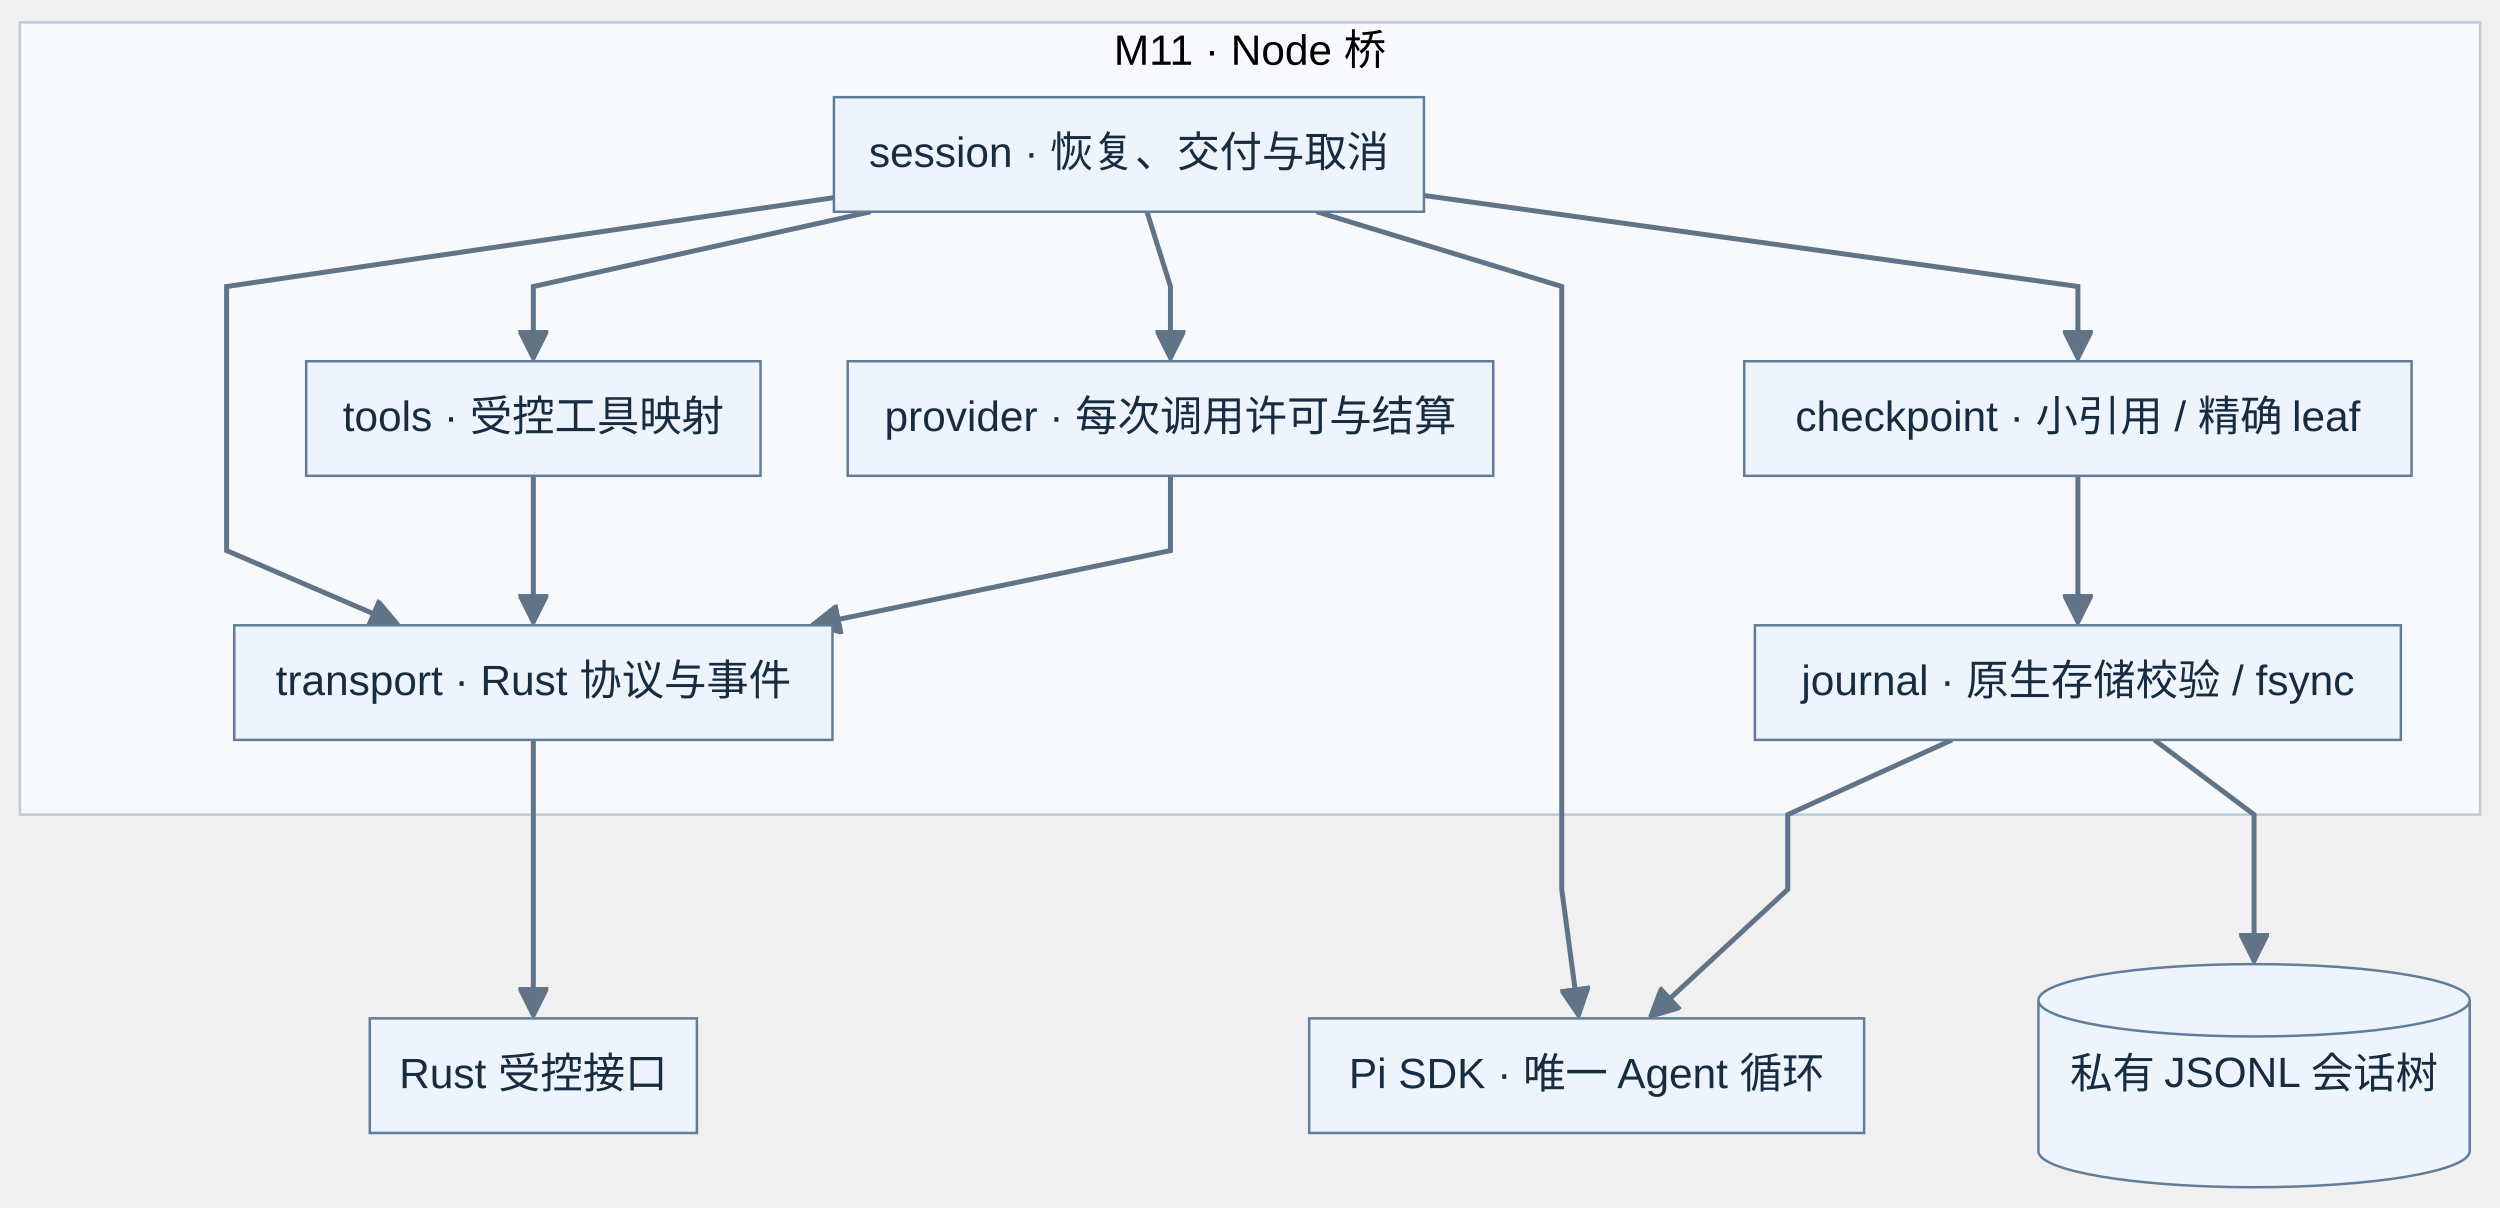
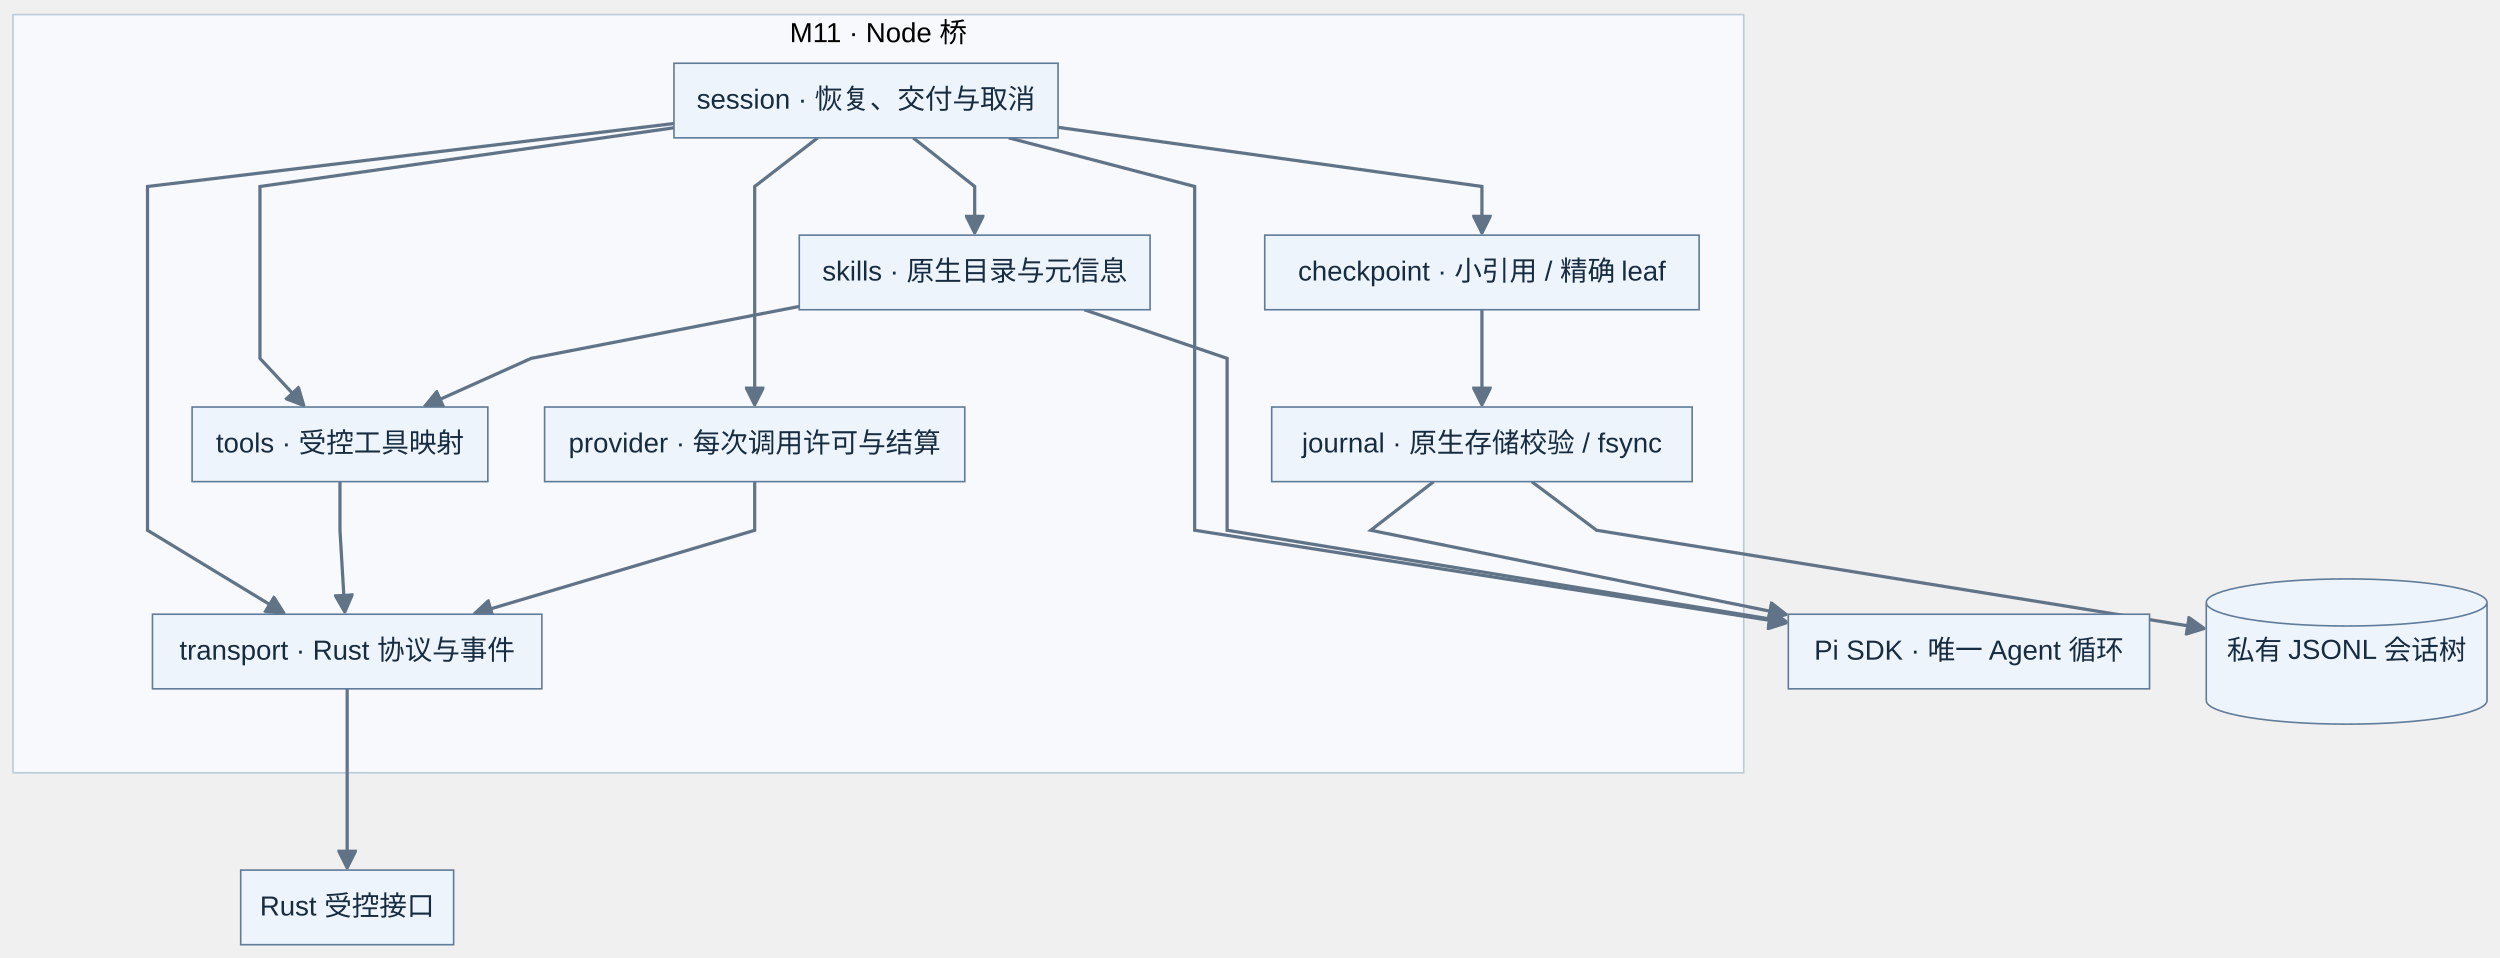
- <svg xmlns="http://www.w3.org/2000/svg" aria-roledescription="flowchart-v2" role="graphics-document document" viewBox="-8 -9 1003.508 484.553" height="484.553" width="1003.508" id="diagramS11">
+ <svg xmlns="http://www.w3.org/2000/svg" aria-roledescription="flowchart-v2" role="graphics-document document" viewBox="-8 -9 1541.674 590.553" height="590.553" width="1541.674" id="diagramS11">
  <style>#diagramS11{font-family:PingFang SC,Microsoft YaHei,Arial,sans-serif;font-size:17px;fill:#172c40;}#diagramS11 .error-icon{fill:#ffffff;}#diagramS11 .error-text{fill:#000000;stroke:#000000;}#diagramS11 .edge-thickness-normal{stroke-width:2px;}#diagramS11 .edge-thickness-thick{stroke-width:3.5px;}#diagramS11 .edge-pattern-solid{stroke-dasharray:0;}#diagramS11 .edge-pattern-dashed{stroke-dasharray:3;}#diagramS11 .edge-pattern-dotted{stroke-dasharray:2;}#diagramS11 .marker{fill:#617387;stroke:#617387;}#diagramS11 .marker.cross{stroke:#617387;}#diagramS11 svg{font-family:PingFang SC,Microsoft YaHei,Arial,sans-serif;font-size:17px;}#diagramS11 .label{font-family:PingFang SC,Microsoft YaHei,Arial,sans-serif;color:#172c40;}#diagramS11 .cluster-label text{fill:#000000;}#diagramS11 .cluster-label span,#diagramS11 p{color:#000000;}#diagramS11 .label text,#diagramS11 span,#diagramS11 p{fill:#172c40;color:#172c40;}#diagramS11 .node rect,#diagramS11 .node circle,#diagramS11 .node ellipse,#diagramS11 .node polygon,#diagramS11 .node path{fill:#eef4fb;stroke:#607c99;stroke-width:1px;}#diagramS11 .flowchart-label text{text-anchor:middle;}#diagramS11 .node .katex path{fill:#000;stroke:#000;stroke-width:1px;}#diagramS11 .node .label{text-align:center;}#diagramS11 .node.clickable{cursor:pointer;}#diagramS11 .arrowheadPath{fill:#0b0b0b;}#diagramS11 .edgePath .path{stroke:#617387;stroke-width:2.0px;}#diagramS11 .flowchart-link{stroke:#617387;fill:none;}#diagramS11 .edgeLabel{background-color:#f5f8fb;text-align:center;}#diagramS11 .edgeLabel rect{opacity:0.5;background-color:#f5f8fb;fill:#f5f8fb;}#diagramS11 .labelBkg{background-color:rgba(245, 248, 251, 0.5);}#diagramS11 .cluster rect{fill:#f7f9fc;stroke:#bccbd9;stroke-width:1px;}#diagramS11 .cluster text{fill:#000000;}#diagramS11 .cluster span,#diagramS11 p{color:#000000;}#diagramS11 div.mermaidTooltip{position:absolute;text-align:center;max-width:200px;padding:2px;font-family:PingFang SC,Microsoft YaHei,Arial,sans-serif;font-size:12px;background:#ffffff;border:1px solid hsl(0, 0%, 90%);border-radius:2px;pointer-events:none;z-index:100;}#diagramS11 .flowchartTitleText{text-anchor:middle;font-size:18px;fill:#172c40;}#diagramS11 :root{--mermaid-font-family:PingFang SC,Microsoft YaHei,Arial,sans-serif;}</style>
  <g>
    <marker orient="auto" markerHeight="12" markerWidth="12" markerUnits="userSpaceOnUse" refY="5" refX="6" viewBox="0 0 10 10" class="marker flowchart" id="diagramS11_flowchart-pointEnd">
      <path style="stroke-width: 1; stroke-dasharray: 1, 0;" class="arrowMarkerPath" d="M 0 0 L 10 5 L 0 10 z" />
    </marker>
    <marker orient="auto" markerHeight="12" markerWidth="12" markerUnits="userSpaceOnUse" refY="5" refX="4.5" viewBox="0 0 10 10" class="marker flowchart" id="diagramS11_flowchart-pointStart">
      <path style="stroke-width: 1; stroke-dasharray: 1, 0;" class="arrowMarkerPath" d="M 0 5 L 10 10 L 10 0 z" />
    </marker>
    <marker orient="auto" markerHeight="11" markerWidth="11" markerUnits="userSpaceOnUse" refY="5" refX="11" viewBox="0 0 10 10" class="marker flowchart" id="diagramS11_flowchart-circleEnd">
      <circle style="stroke-width: 1; stroke-dasharray: 1, 0;" class="arrowMarkerPath" r="5" cy="5" cx="5" />
    </marker>
    <marker orient="auto" markerHeight="11" markerWidth="11" markerUnits="userSpaceOnUse" refY="5" refX="-1" viewBox="0 0 10 10" class="marker flowchart" id="diagramS11_flowchart-circleStart">
      <circle style="stroke-width: 1; stroke-dasharray: 1, 0;" class="arrowMarkerPath" r="5" cy="5" cx="5" />
    </marker>
    <marker orient="auto" markerHeight="11" markerWidth="11" markerUnits="userSpaceOnUse" refY="5.2" refX="12" viewBox="0 0 11 11" class="marker cross flowchart" id="diagramS11_flowchart-crossEnd">
      <path style="stroke-width: 2; stroke-dasharray: 1, 0;" class="arrowMarkerPath" d="M 1,1 l 9,9 M 10,1 l -9,9" />
    </marker>
    <marker orient="auto" markerHeight="11" markerWidth="11" markerUnits="userSpaceOnUse" refY="5.2" refX="-1" viewBox="0 0 11 11" class="marker cross flowchart" id="diagramS11_flowchart-crossStart">
      <path style="stroke-width: 2; stroke-dasharray: 1, 0;" class="arrowMarkerPath" d="M 1,1 l 9,9 M 10,1 l -9,9" />
    </marker>
    <g class="root">
      <g class="clusters">
        <g id="Bridge" class="cluster default flowchart-label">
-           <rect height="318" width="987.508" y="0" x="0" ry="0" rx="0" style="" />
-           <g transform="translate(493.7539, 0)" class="cluster-label">
+           <rect height="467.553" width="1067.299" y="0" x="0" ry="0" rx="0" style="" />
+           <g transform="translate(533.6497, 0)" class="cluster-label">
            <text style="">
              <tspan class="row" x="0" dy="1em" xml:space="preserve">M11 · Node 桥</tspan>
            </text>
          </g>
        </g>
      </g>
      <g class="edgePaths">
-         <path marker-end="url(#diagramS11_flowchart-pointEnd)" style="fill:none;" class="edge-thickness-normal edge-pattern-solid flowchart-link LS-Session LE-Tools" id="L-Session-Tools-0" d="M341.413,76L206.086,106L206.086,130.7" />
-         <path marker-end="url(#diagramS11_flowchart-pointEnd)" style="fill:none;" class="edge-thickness-normal edge-pattern-solid flowchart-link LS-Session LE-Provider" id="L-Session-Provider-0" d="M452.396,76L461.828,106L461.828,130.7" />
-         <path marker-end="url(#diagramS11_flowchart-pointEnd)" style="fill:none;" class="edge-thickness-normal edge-pattern-solid flowchart-link LS-Session LE-Transport" id="L-Session-Transport-0" d="M326.742,70.328L82.961,106L82.961,159L82.961,212L147.786,239.904" />
-         <path marker-end="url(#diagramS11_flowchart-pointEnd)" style="fill:none;" class="edge-thickness-normal edge-pattern-solid flowchart-link LS-Session LE-Checkpoint" id="L-Session-Checkpoint-0" d="M563.586,69.477L826.07,106L826.07,130.7" />
-         <path marker-end="url(#diagramS11_flowchart-pointEnd)" style="fill:none;" class="edge-thickness-normal edge-pattern-solid flowchart-link LS-Checkpoint LE-Journal" id="L-Checkpoint-Journal-0" d="M826.07,182L826.07,212L826.07,236.7" />
-         <path marker-end="url(#diagramS11_flowchart-pointEnd)" style="fill:none;" class="edge-thickness-normal edge-pattern-solid flowchart-link LS-Tools LE-Transport" id="L-Tools-Transport-0" d="M206.086,182L206.086,212L206.086,236.7" />
-         <path marker-end="url(#diagramS11_flowchart-pointEnd)" style="fill:none;" class="edge-thickness-normal edge-pattern-solid flowchart-link LS-Provider LE-Transport" id="L-Provider-Transport-0" d="M461.828,182L461.828,212L322.258,240.924" />
-         <path marker-end="url(#diagramS11_flowchart-pointEnd)" style="fill:none;" class="edge-thickness-normal edge-pattern-solid flowchart-link LS-Session LE-SDK" id="L-Session-SDK-0" d="M520.551,76L618.883,106L618.883,159L618.883,212L618.883,265L618.883,318L618.883,348L625.104,394.523" />
-         <path marker-end="url(#diagramS11_flowchart-pointEnd)" style="fill:none;" class="edge-thickness-normal edge-pattern-solid flowchart-link LS-Journal LE-SDK" id="L-Journal-SDK-0" d="M775.527,288L709.602,318L709.602,348L657.599,396.175" />
-         <path marker-end="url(#diagramS11_flowchart-pointEnd)" style="fill:none;" class="edge-thickness-normal edge-pattern-solid flowchart-link LS-Journal LE-Files" id="L-Journal-Files-0" d="M856.76,288L896.789,318L896.789,348L896.789,372.7" />
-         <path marker-end="url(#diagramS11_flowchart-pointEnd)" style="fill:none;" class="edge-thickness-normal edge-pattern-solid flowchart-link LS-Transport LE-Rust" id="L-Transport-Rust-0" d="M206.086,288L206.086,318L206.086,348L206.086,394.477" />
+         <path marker-end="url(#diagramS11_flowchart-pointEnd)" style="fill:none;" class="edge-thickness-normal edge-pattern-solid flowchart-link LS-Session LE-Tools" id="L-Session-Tools-0" d="M407.621,69.793L152.305,106L152.305,159L152.305,212L176.624,238.121" />
+         <path marker-end="url(#diagramS11_flowchart-pointEnd)" style="fill:none;" class="edge-thickness-normal edge-pattern-solid flowchart-link LS-Session LE-Skills" id="L-Session-Skills-0" d="M555.124,76L593.055,106L593.055,130.7" />
+         <path marker-end="url(#diagramS11_flowchart-pointEnd)" style="fill:none;" class="edge-thickness-normal edge-pattern-solid flowchart-link LS-Skills LE-Tools" id="L-Skills-Tools-0" d="M484.891,179.958L319.52,212L257.634,239.826" />
+         <path marker-end="url(#diagramS11_flowchart-pointEnd)" style="fill:none;" class="edge-thickness-normal edge-pattern-solid flowchart-link LS-Session LE-Provider" id="L-Session-Provider-0" d="M496.25,76L457.391,106L457.391,159L457.391,212L457.391,236.7" />
+         <path marker-end="url(#diagramS11_flowchart-pointEnd)" style="fill:none;" class="edge-thickness-normal edge-pattern-solid flowchart-link LS-Session LE-Transport" id="L-Session-Transport-0" d="M407.621,67.165L82.961,106L82.961,159L82.961,212L82.961,265L82.961,318L163.685,367.026" />
+         <path marker-end="url(#diagramS11_flowchart-pointEnd)" style="fill:none;" class="edge-thickness-normal edge-pattern-solid flowchart-link LS-Session LE-Checkpoint" id="L-Session-Checkpoint-0" d="M644.465,69.525L905.862,106L905.862,130.7" />
+         <path marker-end="url(#diagramS11_flowchart-pointEnd)" style="fill:none;" class="edge-thickness-normal edge-pattern-solid flowchart-link LS-Checkpoint LE-Journal" id="L-Checkpoint-Journal-0" d="M905.862,182L905.862,212L905.862,236.7" />
+         <path marker-end="url(#diagramS11_flowchart-pointEnd)" style="fill:none;" class="edge-thickness-normal edge-pattern-solid flowchart-link LS-Tools LE-Transport" id="L-Tools-Transport-0" d="M201.648,288L201.648,318L204.407,364.486" />
+         <path marker-end="url(#diagramS11_flowchart-pointEnd)" style="fill:none;" class="edge-thickness-normal edge-pattern-solid flowchart-link LS-Provider LE-Transport" id="L-Provider-Transport-0" d="M457.391,288L457.391,318L288.463,368.265" />
+         <path marker-end="url(#diagramS11_flowchart-pointEnd)" style="fill:none;" class="edge-thickness-normal edge-pattern-solid flowchart-link LS-Session LE-SDK" id="L-Session-SDK-0" d="M613.997,76L728.719,106L728.719,159L728.719,212L728.719,265L728.719,318L1089.563,374.514" />
+         <path marker-end="url(#diagramS11_flowchart-pointEnd)" style="fill:none;" class="edge-thickness-normal edge-pattern-solid flowchart-link LS-Skills LE-SDK" id="L-Skills-SDK-0" d="M660.607,182L748.719,212L748.719,265L748.719,318L1089.569,373.716" />
+         <path marker-end="url(#diagramS11_flowchart-pointEnd)" style="fill:none;" class="edge-thickness-normal edge-pattern-solid flowchart-link LS-Journal LE-SDK" id="L-Journal-SDK-0" d="M876.104,288L837.29,318L1089.605,369.147" />
+         <path marker-end="url(#diagramS11_flowchart-pointEnd)" style="fill:none;" class="edge-thickness-normal edge-pattern-solid flowchart-link LS-Journal LE-Files" id="L-Journal-Files-0" d="M936.551,288L976.581,318L1347.317,377.936" />
+         <path marker-end="url(#diagramS11_flowchart-pointEnd)" style="fill:none;" class="edge-thickness-normal edge-pattern-solid flowchart-link LS-Transport LE-Rust" id="L-Transport-Rust-0" d="M206.086,415.777L206.086,467.553L206.086,497.553L206.086,522.253" />
      </g>
      <g class="edgeLabels">
        <g class="edgeLabel">
          <g transform="translate(0, 0)" class="label">
            <rect height="0" width="0" ry="0" rx="0" />
            <text style="">
              <tspan class="row" x="0" dy="1em" xml:space="preserve" />
            </text>
          </g>
        </g>
        <g class="edgeLabel">
          <g transform="translate(0, 0)" class="label">
            <rect height="0" width="0" ry="0" rx="0" />
            <text style="">
              <tspan class="row" x="0" dy="1em" xml:space="preserve" />
            </text>
          </g>
        </g>
        <g class="edgeLabel">
          <g transform="translate(0, 0)" class="label">
            <rect height="0" width="0" ry="0" rx="0" />
            <text style="">
              <tspan class="row" x="0" dy="1em" xml:space="preserve" />
            </text>
          </g>
        </g>
        <g class="edgeLabel">
          <g transform="translate(0, 0)" class="label">
            <rect height="0" width="0" ry="0" rx="0" />
            <text style="">
              <tspan class="row" x="0" dy="1em" xml:space="preserve" />
            </text>
          </g>
        </g>
        <g class="edgeLabel">
          <g transform="translate(0, 0)" class="label">
            <rect height="0" width="0" ry="0" rx="0" />
            <text style="">
              <tspan class="row" x="0" dy="1em" xml:space="preserve" />
            </text>
          </g>
        </g>
        <g class="edgeLabel">
          <g transform="translate(0, 0)" class="label">
            <rect height="0" width="0" ry="0" rx="0" />
            <text style="">
              <tspan class="row" x="0" dy="1em" xml:space="preserve" />
            </text>
          </g>
        </g>
        <g class="edgeLabel">
          <g transform="translate(0, 0)" class="label">
            <rect height="0" width="0" ry="0" rx="0" />
            <text style="">
              <tspan class="row" x="0" dy="1em" xml:space="preserve" />
            </text>
          </g>
        </g>
        <g class="edgeLabel">
          <g transform="translate(0, 0)" class="label">
            <rect height="0" width="0" ry="0" rx="0" />
            <text style="">
              <tspan class="row" x="0" dy="1em" xml:space="preserve" />
            </text>
          </g>
        </g>
        <g class="edgeLabel">
          <g transform="translate(0, 0)" class="label">
            <rect height="0" width="0" ry="0" rx="0" />
            <text style="">
              <tspan class="row" x="0" dy="1em" xml:space="preserve" />
            </text>
          </g>
        </g>
        <g class="edgeLabel">
          <g transform="translate(0, 0)" class="label">
            <rect height="0" width="0" ry="0" rx="0" />
            <text style="">
              <tspan class="row" x="0" dy="1em" xml:space="preserve" />
            </text>
          </g>
        </g>
        <g class="edgeLabel">
          <g transform="translate(0, 0)" class="label">
            <rect height="0" width="0" ry="0" rx="0" />
            <text style="">
              <tspan class="row" x="0" dy="1em" xml:space="preserve" />
            </text>
          </g>
        </g>
+         <g class="edgeLabel">
+           <g transform="translate(0, 0)" class="label">
+             <rect height="0" width="0" ry="0" rx="0" />
+             <text style="">
+               <tspan class="row" x="0" dy="1em" xml:space="preserve" />
+             </text>
+           </g>
+         </g>
+         <g class="edgeLabel">
+           <g transform="translate(0, 0)" class="label">
+             <rect height="0" width="0" ry="0" rx="0" />
+             <text style="">
+               <tspan class="row" x="0" dy="1em" xml:space="preserve" />
+             </text>
+           </g>
+         </g>
+         <g class="edgeLabel">
+           <g transform="translate(0, 0)" class="label">
+             <rect height="0" width="0" ry="0" rx="0" />
+             <text style="">
+               <tspan class="row" x="0" dy="1em" xml:space="preserve" />
+             </text>
+           </g>
+         </g>
      </g>
      <g class="nodes">
-         <g transform="translate(206.0859, 159)" data-id="Tools" data-node="true" id="flowchart-Tools-620" class="node default default flowchart-label">
+         <g transform="translate(201.6484, 265)" data-id="Tools" data-node="true" id="flowchart-Tools-668" class="node default default flowchart-label">
          <rect height="46" width="182.375" y="-23" x="-91.188" ry="0" rx="0" style="" class="basic label-container" />
          <g transform="translate(0, -12)" style="" class="label">
            <rect />
            <text style="">
              <tspan class="row" x="0" dy="1em" xml:space="preserve">tools · 受控工具映射</tspan>
            </text>
          </g>
        </g>
-         <g transform="translate(445.1641, 53)" data-id="Session" data-node="true" id="flowchart-Session-619" class="node default default flowchart-label">
+         <g transform="translate(526.043, 53)" data-id="Session" data-node="true" id="flowchart-Session-667" class="node default default flowchart-label">
          <rect height="46" width="236.844" y="-23" x="-118.422" ry="0" rx="0" style="" class="basic label-container" />
          <g transform="translate(0, -12)" style="" class="label">
            <rect />
            <text style="">
              <tspan class="row" x="0" dy="1em" xml:space="preserve">session · 恢复、交付与取消</tspan>
            </text>
          </g>
        </g>
-         <g transform="translate(461.8281, 159)" data-id="Provider" data-node="true" id="flowchart-Provider-622" class="node default default flowchart-label">
+         <g transform="translate(593.0547, 159)" data-id="Skills" data-node="true" id="flowchart-Skills-670" class="node default default flowchart-label">
+           <rect height="46" width="216.328" y="-23" x="-108.164" ry="0" rx="0" style="" class="basic label-container" />
+           <g transform="translate(0, -12)" style="" class="label">
+             <rect />
+             <text style="">
+               <tspan class="row" x="0" dy="1em" xml:space="preserve">skills · 原生目录与元信息</tspan>
+             </text>
+           </g>
+         </g>
+         <g transform="translate(457.3906, 265)" data-id="Provider" data-node="true" id="flowchart-Provider-674" class="node default default flowchart-label">
          <rect height="46" width="259.109" y="-23" x="-129.555" ry="0" rx="0" style="" class="basic label-container" />
          <g transform="translate(0, -12)" style="" class="label">
            <rect />
            <text style="">
              <tspan class="row" x="0" dy="1em" xml:space="preserve">provider · 每次调用许可与结算</tspan>
            </text>
          </g>
        </g>
-         <g transform="translate(206.0859, 265)" data-id="Transport" data-node="true" id="flowchart-Transport-624" class="node default default flowchart-label">
+         <g transform="translate(206.0859, 392.7767)" data-id="Transport" data-node="true" id="flowchart-Transport-676" class="node default default flowchart-label">
          <rect height="46" width="240.125" y="-23" x="-120.062" ry="0" rx="0" style="" class="basic label-container" />
          <g transform="translate(0, -12)" style="" class="label">
            <rect />
            <text style="">
              <tspan class="row" x="0" dy="1em" xml:space="preserve">transport · Rust 协议与事件</tspan>
            </text>
          </g>
        </g>
-         <g transform="translate(826.0703, 159)" data-id="Checkpoint" data-node="true" id="flowchart-Checkpoint-626" class="node default default flowchart-label">
+         <g transform="translate(905.8619, 159)" data-id="Checkpoint" data-node="true" id="flowchart-Checkpoint-678" class="node default default flowchart-label">
          <rect height="46" width="267.875" y="-23" x="-133.938" ry="0" rx="0" style="" class="basic label-container" />
          <g transform="translate(0, -12)" style="" class="label">
            <rect />
            <text style="">
              <tspan class="row" x="0" dy="1em" xml:space="preserve">checkpoint · 小引用 / 精确 leaf</tspan>
            </text>
          </g>
        </g>
-         <g transform="translate(826.0703, 265)" data-id="Journal" data-node="true" id="flowchart-Journal-628" class="node default default flowchart-label">
+         <g transform="translate(905.8619, 265)" data-id="Journal" data-node="true" id="flowchart-Journal-680" class="node default default flowchart-label">
          <rect height="46" width="259.286" y="-23" x="-129.643" ry="0" rx="0" style="" class="basic label-container" />
          <g transform="translate(0, -12)" style="" class="label">
            <rect />
            <text style="">
              <tspan class="row" x="0" dy="1em" xml:space="preserve">journal · 原生存储校验 / fsync</tspan>
            </text>
          </g>
        </g>
-         <g transform="translate(628.8828, 422.7767)" data-id="SDK" data-node="true" id="flowchart-SDK-633" class="node default default flowchart-label">
+         <g transform="translate(1206.174, 392.7767)" data-id="SDK" data-node="true" id="flowchart-SDK-685" class="node default default flowchart-label">
          <rect height="46" width="222.75" y="-23" x="-111.375" ry="0" rx="0" style="" class="basic label-container" />
          <g transform="translate(0, -12)" style="" class="label">
            <rect />
            <text style="">
              <tspan class="row" x="0" dy="1em" xml:space="preserve">Pi SDK · 唯一 Agent 循环</tspan>
            </text>
          </g>
        </g>
-         <g transform="translate(896.7891, 422.7767)" data-id="Files" data-node="true" id="flowchart-Files-637" class="node default default flowchart-label">
+         <g transform="translate(1439.112, 392.7767)" data-id="Files" data-node="true" id="flowchart-Files-691" class="node default default flowchart-label">
          <path transform="translate(-86.5625,-44.77673)" d="M 0,14.518 a 86.562,14.518 0,0,0 173.125 0 a 86.562,14.518 0,0,0 -173.125 0 l 0,60.518 a 86.562,14.518 0,0,0 173.125 0 l 0,-60.518" style="" />
          <g transform="translate(0, -12)" style="" class="label">
            <rect />
            <text style="">
              <tspan class="row" x="0" dy="1em" xml:space="preserve">私有 JSONL 会话树</tspan>
            </text>
          </g>
        </g>
-         <g transform="translate(206.0859, 422.7767)" data-id="Rust" data-node="true" id="flowchart-Rust-639" class="node default default flowchart-label">
+         <g transform="translate(206.0859, 550.5535)" data-id="Rust" data-node="true" id="flowchart-Rust-693" class="node default default flowchart-label">
          <rect height="46" width="131.297" y="-23" x="-65.648" ry="0" rx="0" style="" class="basic label-container" />
          <g transform="translate(0, -12)" style="" class="label">
            <rect />
            <text style="">
              <tspan class="row" x="0" dy="1em" xml:space="preserve">Rust 受控接口</tspan>
            </text>
          </g>
        </g>
      </g>
    </g>
  </g>
</svg>
